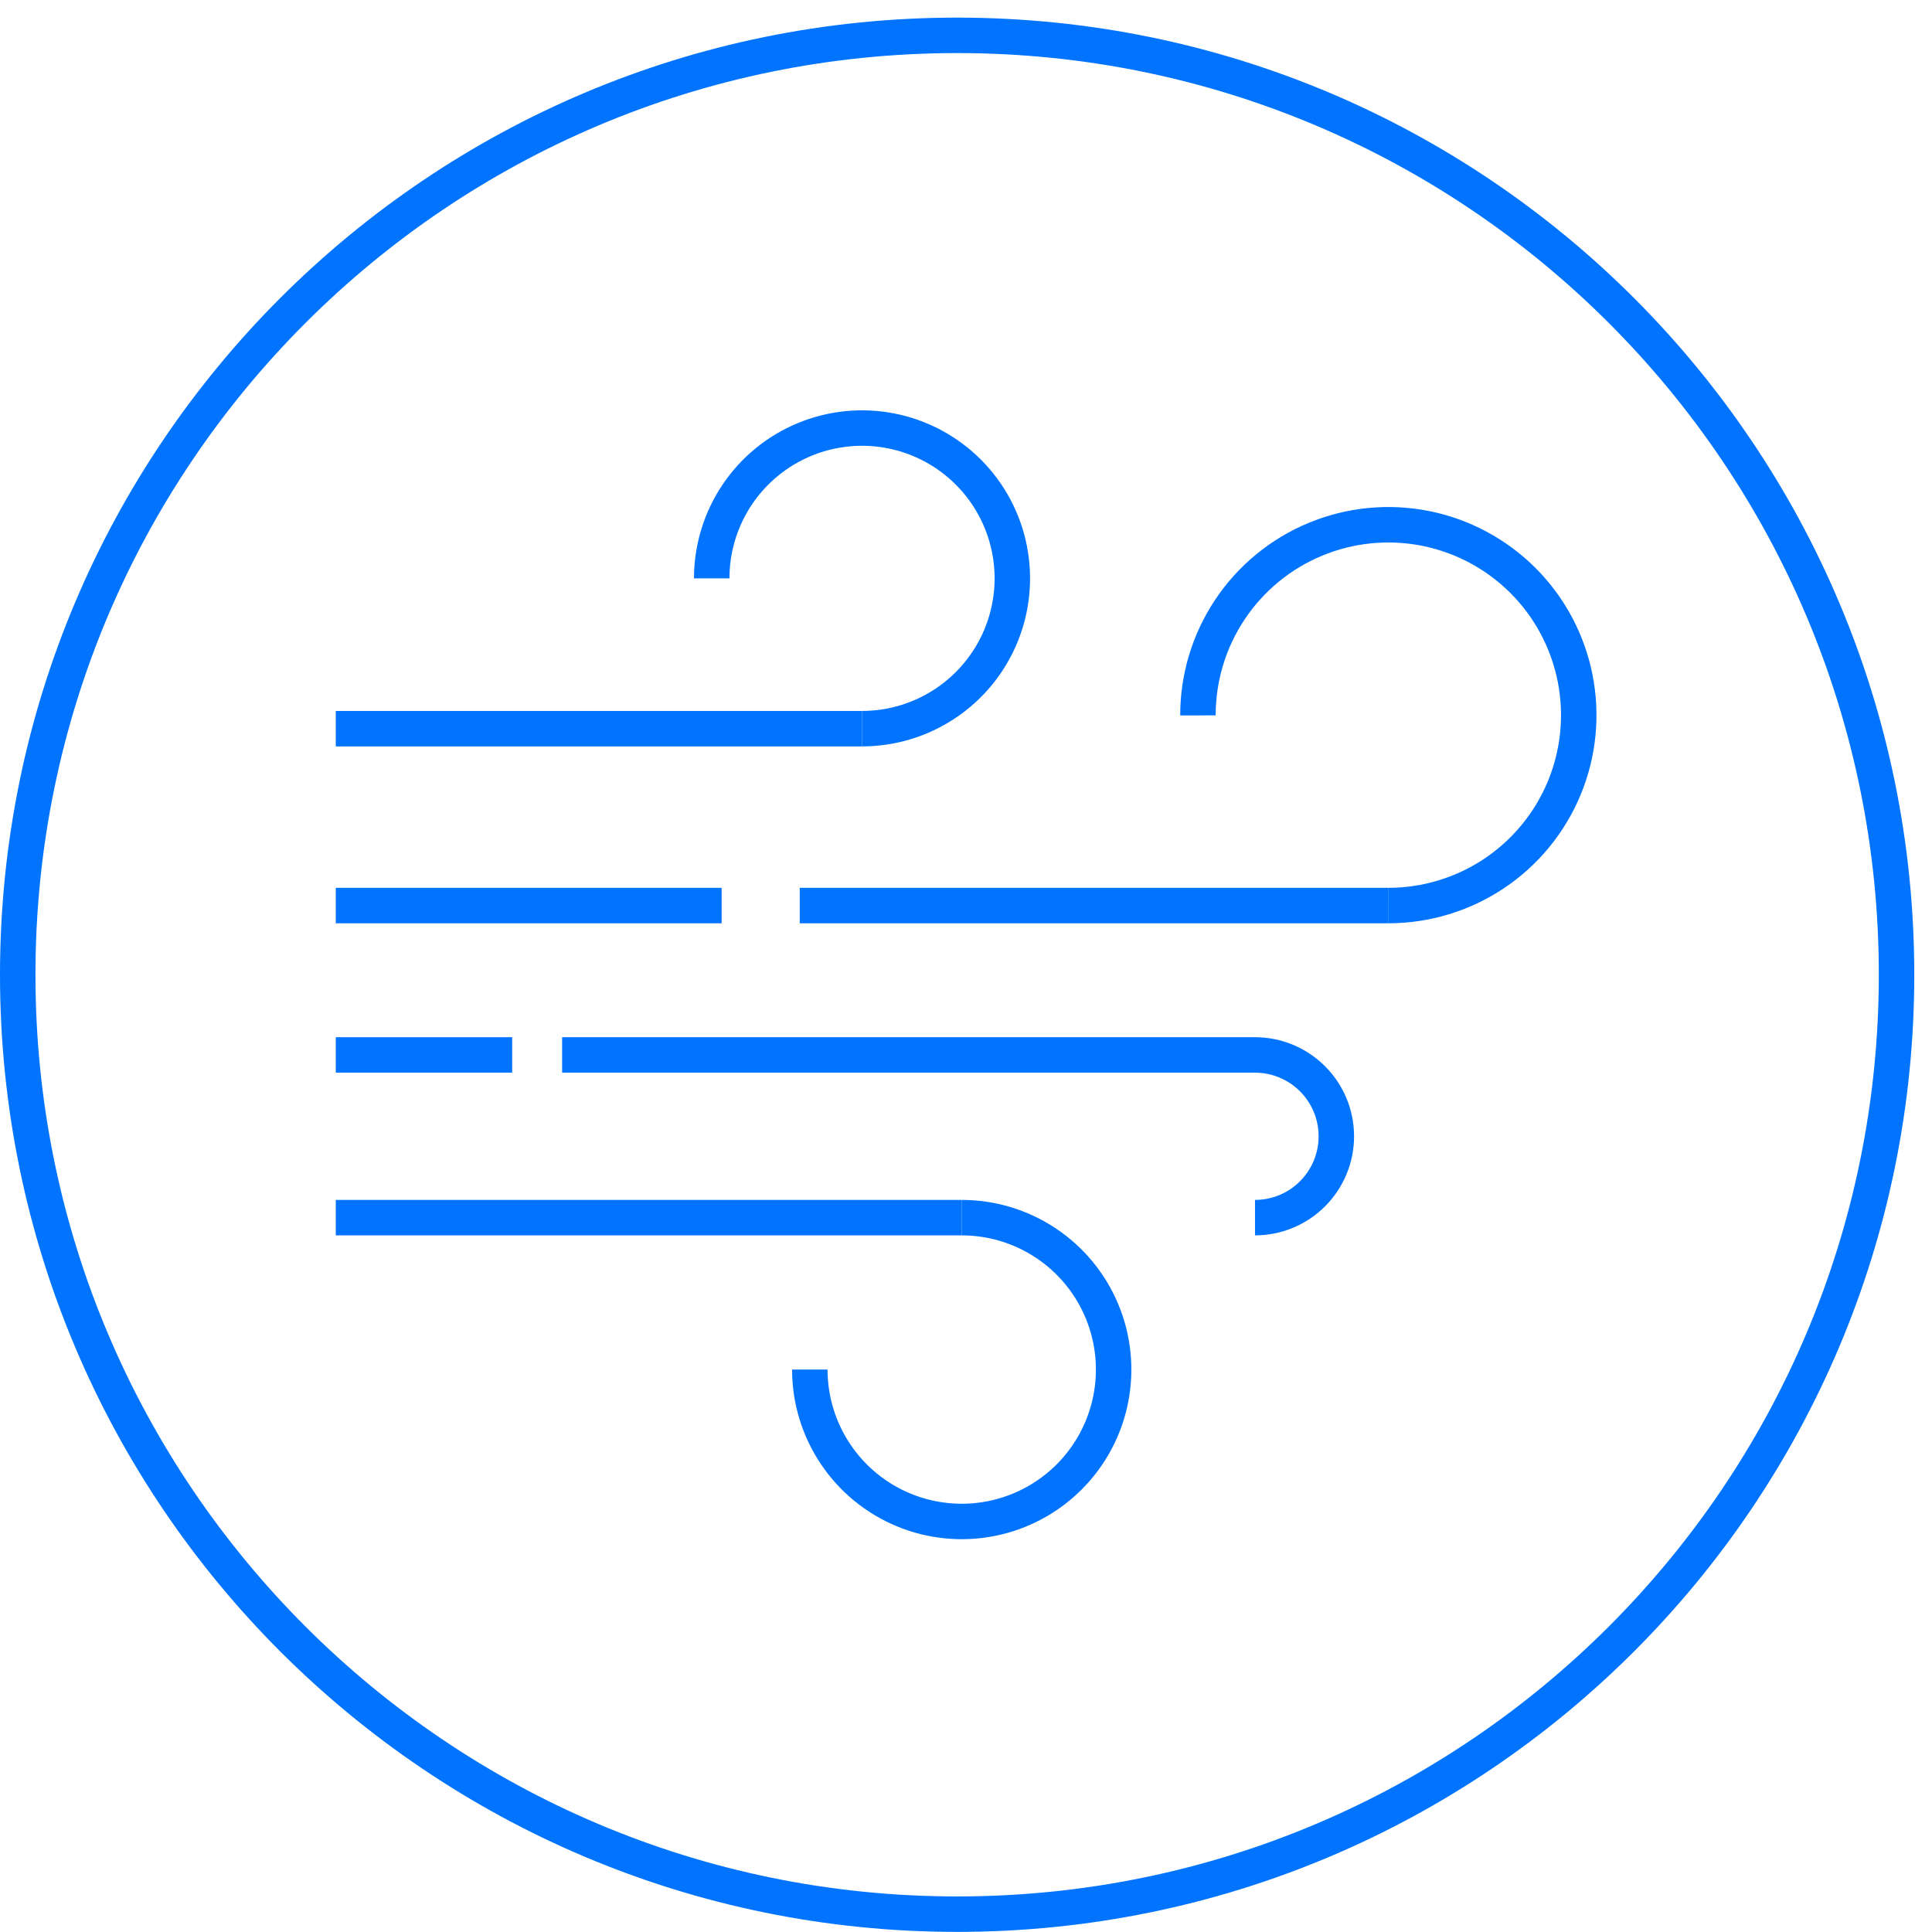
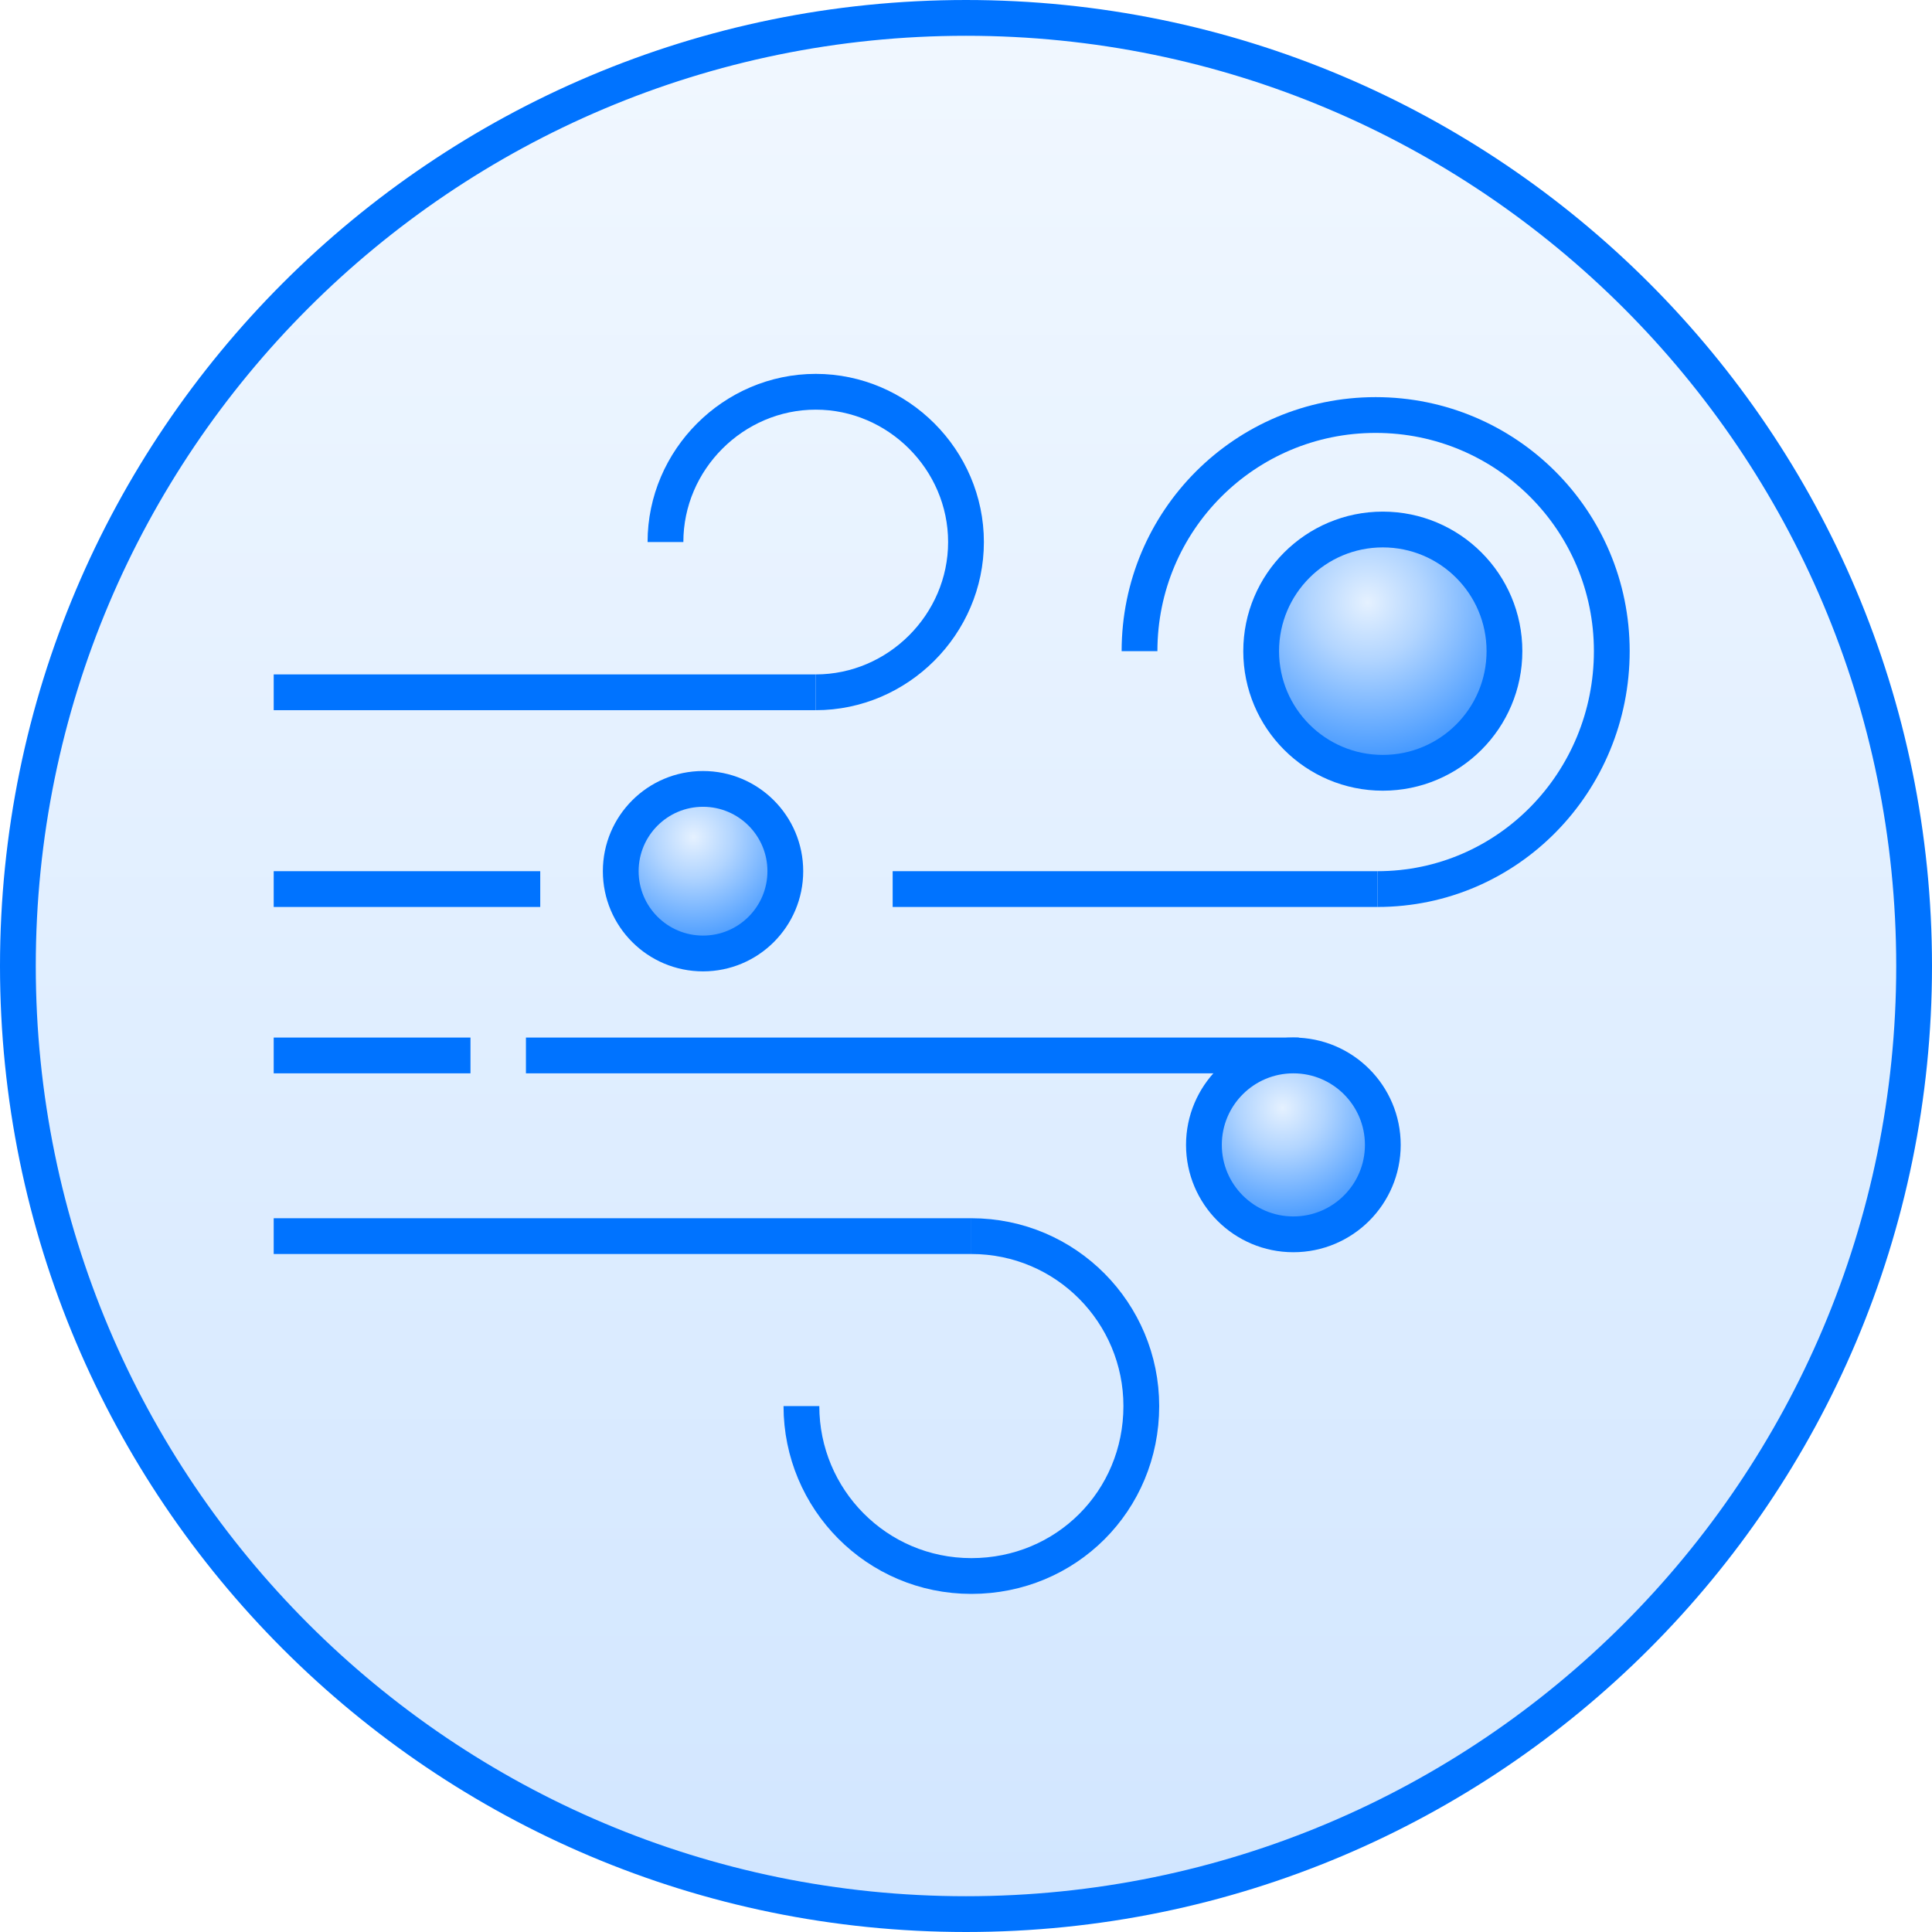
- <svg xmlns="http://www.w3.org/2000/svg" width="108" height="109" viewBox="0 0 108 109" fill="none">
-   <path d="M54 107.994C83.271 107.994 107 84.265 107 54.994C107 25.723 83.271 1.994 54 1.994C24.729 1.994 1 25.723 1 54.994C1 84.265 24.729 107.994 54 107.994Z" stroke="#0073FF" stroke-width="2" stroke-miterlimit="10" />
-   <path d="M18.944 41.111H48.636" stroke="#0073FF" stroke-width="2" stroke-miterlimit="10" />
-   <path d="M40.154 32.63C40.154 30.953 40.651 29.314 41.583 27.919C42.515 26.525 43.84 25.438 45.389 24.796C46.938 24.154 48.644 23.986 50.288 24.313C51.934 24.64 53.444 25.448 54.63 26.634C55.816 27.82 56.624 29.331 56.951 30.976C57.278 32.621 57.111 34.326 56.469 35.876C55.827 37.425 54.74 38.749 53.345 39.681C51.951 40.613 50.311 41.11 48.634 41.11" stroke="#0073FF" stroke-width="2" stroke-miterlimit="10" />
-   <path d="M45.12 51.09H78.317" stroke="#0073FF" stroke-width="2" stroke-miterlimit="10" />
-   <path d="M67.586 40.361C67.583 38.235 68.211 36.156 69.391 34.388C70.57 32.619 72.248 31.24 74.211 30.426C76.175 29.611 78.336 29.397 80.421 29.811C82.505 30.225 84.421 31.249 85.924 32.752C87.427 34.255 88.45 36.17 88.864 38.255C89.278 40.34 89.065 42.501 88.25 44.465C87.435 46.428 86.056 48.105 84.288 49.285C82.519 50.464 80.441 51.092 78.315 51.09" stroke="#0073FF" stroke-width="2" stroke-miterlimit="10" />
-   <path d="M18.944 68.697H54.26" stroke="#0073FF" stroke-width="2" stroke-miterlimit="10" />
-   <path d="M45.688 77.268C45.688 78.963 46.191 80.62 47.133 82.029C48.075 83.439 49.413 84.537 50.979 85.186C52.545 85.835 54.269 86.004 55.931 85.674C57.593 85.343 59.121 84.527 60.319 83.328C61.518 82.129 62.334 80.602 62.665 78.94C62.995 77.277 62.826 75.554 62.177 73.988C61.528 72.422 60.43 71.083 59.02 70.142C57.611 69.2 55.954 68.697 54.259 68.697" stroke="#0073FF" stroke-width="2" stroke-miterlimit="10" />
-   <path d="M31.714 59.518H70.805C72.022 59.518 73.189 60.001 74.049 60.862C74.91 61.723 75.394 62.89 75.394 64.107C75.394 65.325 74.91 66.492 74.049 67.353C73.189 68.214 72.022 68.697 70.805 68.697" stroke="#0073FF" stroke-width="2" stroke-miterlimit="10" />
-   <path d="M18.944 51.09H40.712" stroke="#0073FF" stroke-width="2" stroke-miterlimit="10" />
-   <path d="M18.944 59.518H28.897" stroke="#0073FF" stroke-width="2" stroke-miterlimit="10" />
+ <svg xmlns="http://www.w3.org/2000/svg" version="1.1" id="Layer_1" x="0px" y="0px" viewBox="0 0 108 108" style="enable-background:new 0 0 108 108;" xml:space="preserve">
+   <style type="text/css">
+ 	.st0{fill:url(#SVGID_1_);stroke:#0073FF;stroke-width:2;stroke-miterlimit:10;}
+ 	.st1{fill:none;stroke:#0073FF;stroke-width:2;stroke-miterlimit:10;}
+ 	.st2{fill:url(#SVGID_2_);stroke:#0073FF;stroke-width:2;stroke-miterlimit:10;}
+ 	.st3{fill:url(#SVGID_3_);stroke:#0073FF;stroke-width:2;stroke-miterlimit:10;}
+ 	.st4{fill:url(#SVGID_4_);stroke:#0073FF;stroke-width:2;stroke-miterlimit:10;}
+ </style>
+   <g>
+     <g>
+       <linearGradient id="SVGID_1_" gradientUnits="userSpaceOnUse" x1="54" y1="3.618" x2="54" y2="124.758">
+         <stop offset="9.949999e-15" style="stop-color:#F0F7FF" />
+         <stop offset="1" style="stop-color:#CCE3FF" />
+       </linearGradient>
+       <circle class="st0" cx="54" cy="54" r="53" />
+       <g>
+         <g>
+           <line class="st1" x1="15.3" y1="38.7" x2="45.6" y2="38.7" />
+           <path class="st1" d="M37.2,30.3c0-4.6,3.8-8.4,8.4-8.4s8.4,3.8,8.4,8.4s-3.8,8.4-8.4,8.4" />
+         </g>
+         <g>
+           <line class="st1" x1="49.9" y1="49.7" x2="77" y2="49.7" />
+           <path class="st1" d="M63.7,36.4c0-7.3,5.9-13.2,13.2-13.2c7.3,0,13.2,5.9,13.2,13.2S84.3,49.7,77,49.7" />
+         </g>
+         <g>
+           <line class="st1" x1="15.3" y1="69.1" x2="54.3" y2="69.1" />
+           <path class="st1" d="M44.8,78.6c0,5.2,4.2,9.5,9.5,9.5s9.5-4.2,9.5-9.5c0-5.2-4.2-9.5-9.5-9.5" />
+         </g>
+         <path class="st1" d="M29.4,59h43.2" />
+         <line class="st1" x1="15.3" y1="49.7" x2="30.2" y2="49.7" />
+         <line class="st1" x1="15.3" y1="59" x2="26.3" y2="59" />
+       </g>
+     </g>
+     <radialGradient id="SVGID_2_" cx="76.449" cy="33.676" r="12.171" gradientUnits="userSpaceOnUse">
+       <stop offset="0" style="stop-color:#E5F1FF" />
+       <stop offset="0.263" style="stop-color:#B2D5FF" />
+       <stop offset="1" style="stop-color:#0073FF" />
+     </radialGradient>
+     <circle class="st2" cx="77.3" cy="36.4" r="6.8" />
+     <radialGradient id="SVGID_3_" cx="38.76" cy="46.809" r="8.315" gradientUnits="userSpaceOnUse">
+       <stop offset="0" style="stop-color:#E5F1FF" />
+       <stop offset="0.263" style="stop-color:#B2D5FF" />
+       <stop offset="1" style="stop-color:#0073FF" />
+     </radialGradient>
+     <circle class="st3" cx="39.3" cy="48.7" r="4.6" />
+     <radialGradient id="SVGID_4_" cx="71.693" cy="61.934" r="8.957" gradientUnits="userSpaceOnUse">
+       <stop offset="0" style="stop-color:#E5F1FF" />
+       <stop offset="0.263" style="stop-color:#B2D5FF" />
+       <stop offset="1" style="stop-color:#0073FF" />
+     </radialGradient>
+     <circle class="st4" cx="72.3" cy="64" r="5" />
+   </g>
</svg>
